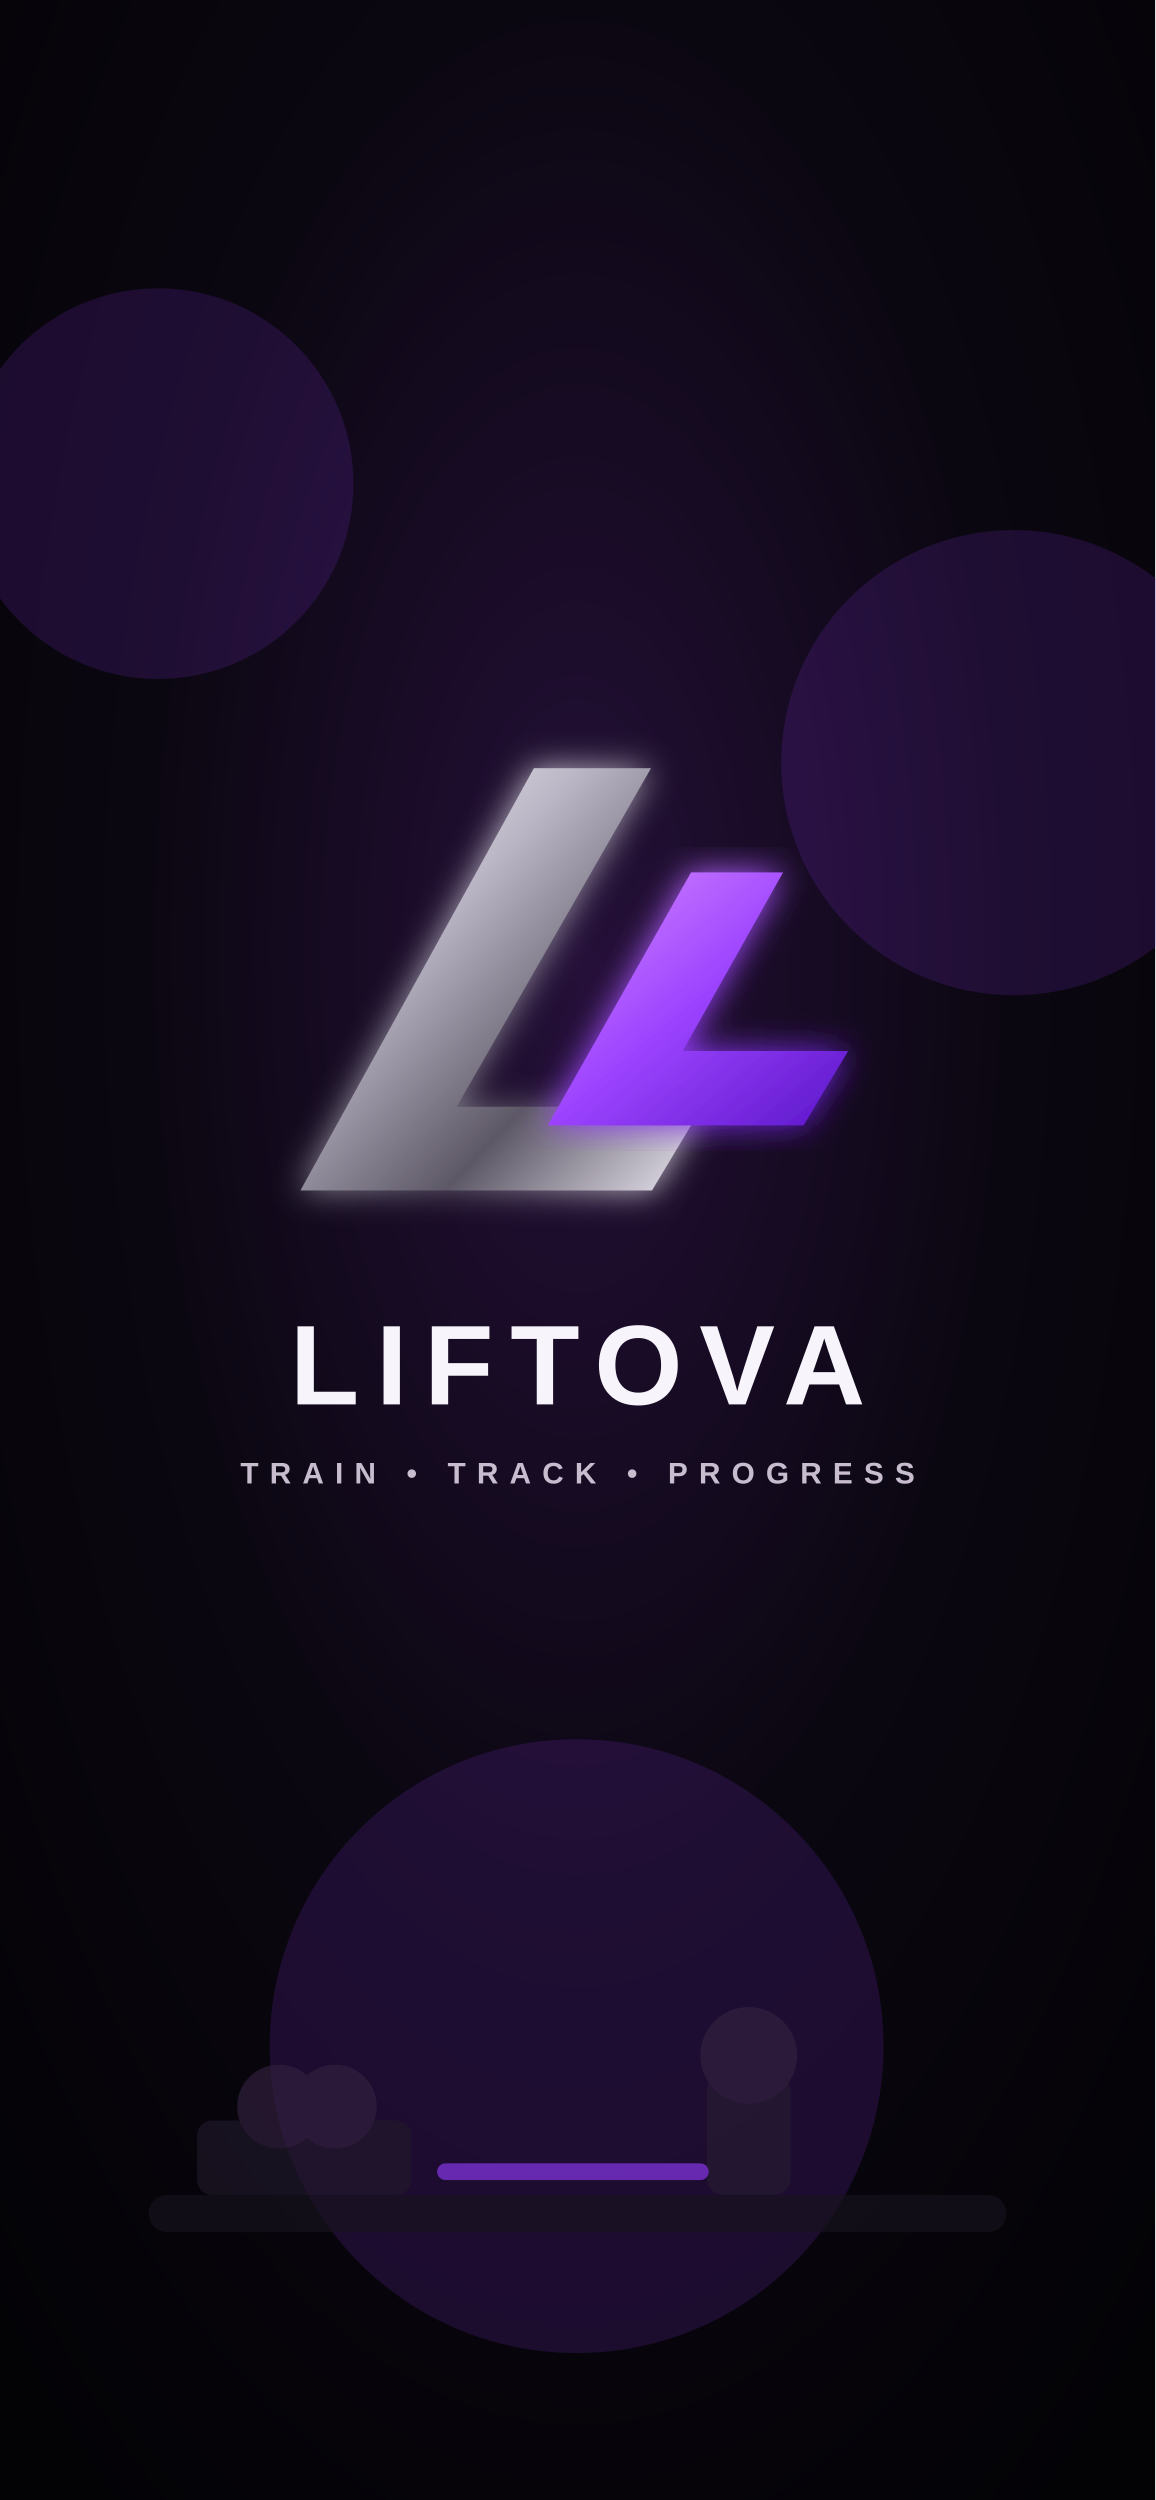
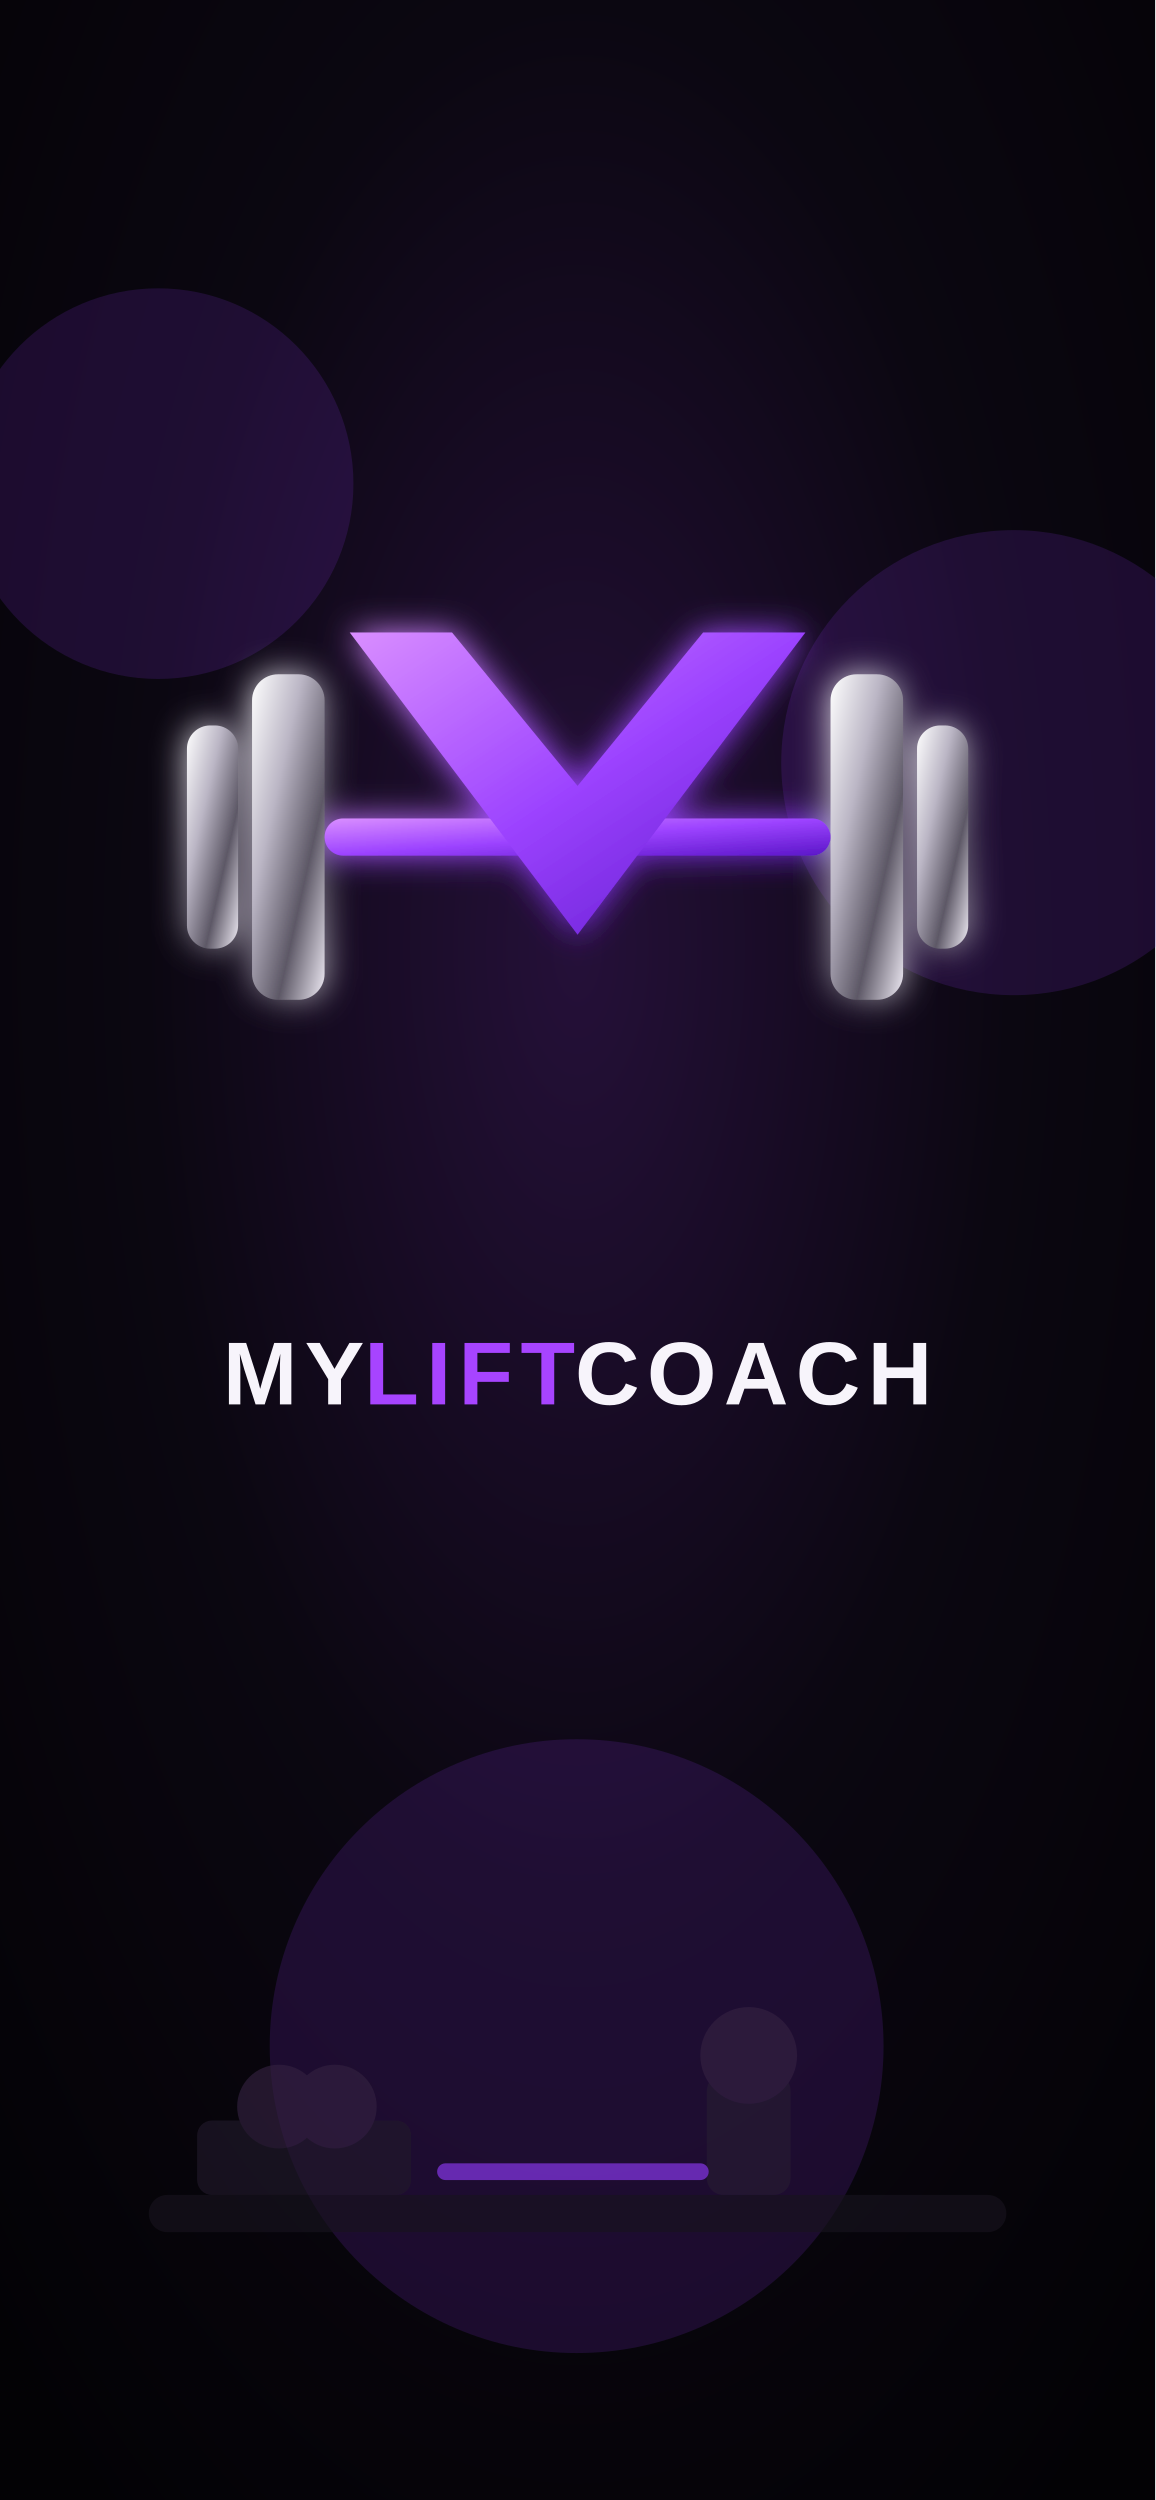
- <svg xmlns="http://www.w3.org/2000/svg" viewBox="0 0 1242 2688" role="img" aria-label="LIFTOVA launch screen">
+ <svg xmlns="http://www.w3.org/2000/svg" viewBox="0 0 1242 2688" role="img" aria-label="MYLIFTCOACH launch screen">
  <defs>
    <radialGradient id="bg" cx="50%" cy="38%" r="75%">
      <stop offset="0" stop-color="#251039" />
      <stop offset=".5" stop-color="#0b0711" />
      <stop offset="1" stop-color="#030205" />
    </radialGradient>
    <linearGradient id="metal" x1="0" y1="0" x2="1" y2="1">
      <stop offset="0" stop-color="#fff" />
      <stop offset=".35" stop-color="#bbb6c5" />
      <stop offset=".68" stop-color="#5d5866" />
      <stop offset="1" stop-color="#eeeaf4" />
    </linearGradient>
    <linearGradient id="purple" x1="0" y1="0" x2="1" y2="1">
      <stop offset="0" stop-color="#d98eff" />
      <stop offset=".5" stop-color="#9c43ff" />
      <stop offset="1" stop-color="#5b16c8" />
    </linearGradient>
    <filter id="glow">
      <feGaussianBlur stdDeviation="18" result="b" />
      <feMerge>
        <feMergeNode in="b" />
        <feMergeNode in="SourceGraphic" />
      </feMerge>
    </filter>
  </defs>
  <rect width="1242" height="2688" fill="url(#bg)" />
  <g opacity=".16" fill="#8b35ef">
    <circle cx="170" cy="520" r="210" />
    <circle cx="1090" cy="820" r="250" />
    <circle cx="620" cy="2200" r="330" />
  </g>
-   <g transform="translate(109 620)">
-     <path d="M214 660L465 206h126L382 570h264l-54 90z" fill="url(#metal)" filter="url(#glow)" />
-     <path d="M480 590l154-272h99L625 510h178l-48 80z" fill="url(#purple)" filter="url(#glow)" />
+   <g transform="translate(621 900)" filter="url(#glow)">
+     <g fill="url(#metal)">
+       <rect x="-420" y="-120" width="55" height="240" rx="25" />
+       <rect x="-350" y="-175" width="78" height="350" rx="28" />
+       <rect x="272" y="-175" width="78" height="350" rx="28" />
+       <rect x="365" y="-120" width="55" height="240" rx="25" />
+     </g>
+     <rect x="-272" y="-20" width="544" height="40" rx="20" fill="url(#purple)" />
+     <path d="M-245-220h110L0-55l135-165h110L0 105z" fill="url(#purple)" />
  </g>
-   <text x="621" y="1510" text-anchor="middle" fill="#f7f4fb" font-family="Arial,Helvetica,sans-serif" font-size="122" font-weight="800" letter-spacing="18">LIFTOVA</text>
-   <text x="621" y="1595" text-anchor="middle" fill="#c7bdcf" font-family="Arial,Helvetica,sans-serif" font-size="32" font-weight="600" letter-spacing="12">TRAIN • TRACK • PROGRESS</text>
+   <text x="621" y="1510" text-anchor="middle" fill="#f7f4fb" font-family="Arial,Helvetica,sans-serif" font-size="96" font-weight="600" letter-spacing="8">MY<tspan fill="#a744ff" font-weight="800">LIFT</tspan>COACH</text>
  <g transform="translate(0 2140)" opacity=".65">
    <rect x="160" y="220" width="922" height="40" rx="20" fill="#17131d" />
    <rect x="212" y="140" width="230" height="80" rx="16" fill="#21192a" />
    <circle cx="300" cy="125" r="45" fill="#32213f" />
    <circle cx="360" cy="125" r="45" fill="#32213f" />
    <rect x="760" y="90" width="90" height="130" rx="18" fill="#261b31" />
    <circle cx="805" cy="70" r="52" fill="#342041" />
    <rect x="470" y="186" width="292" height="18" rx="9" fill="#8e39f4" />
  </g>
</svg>
